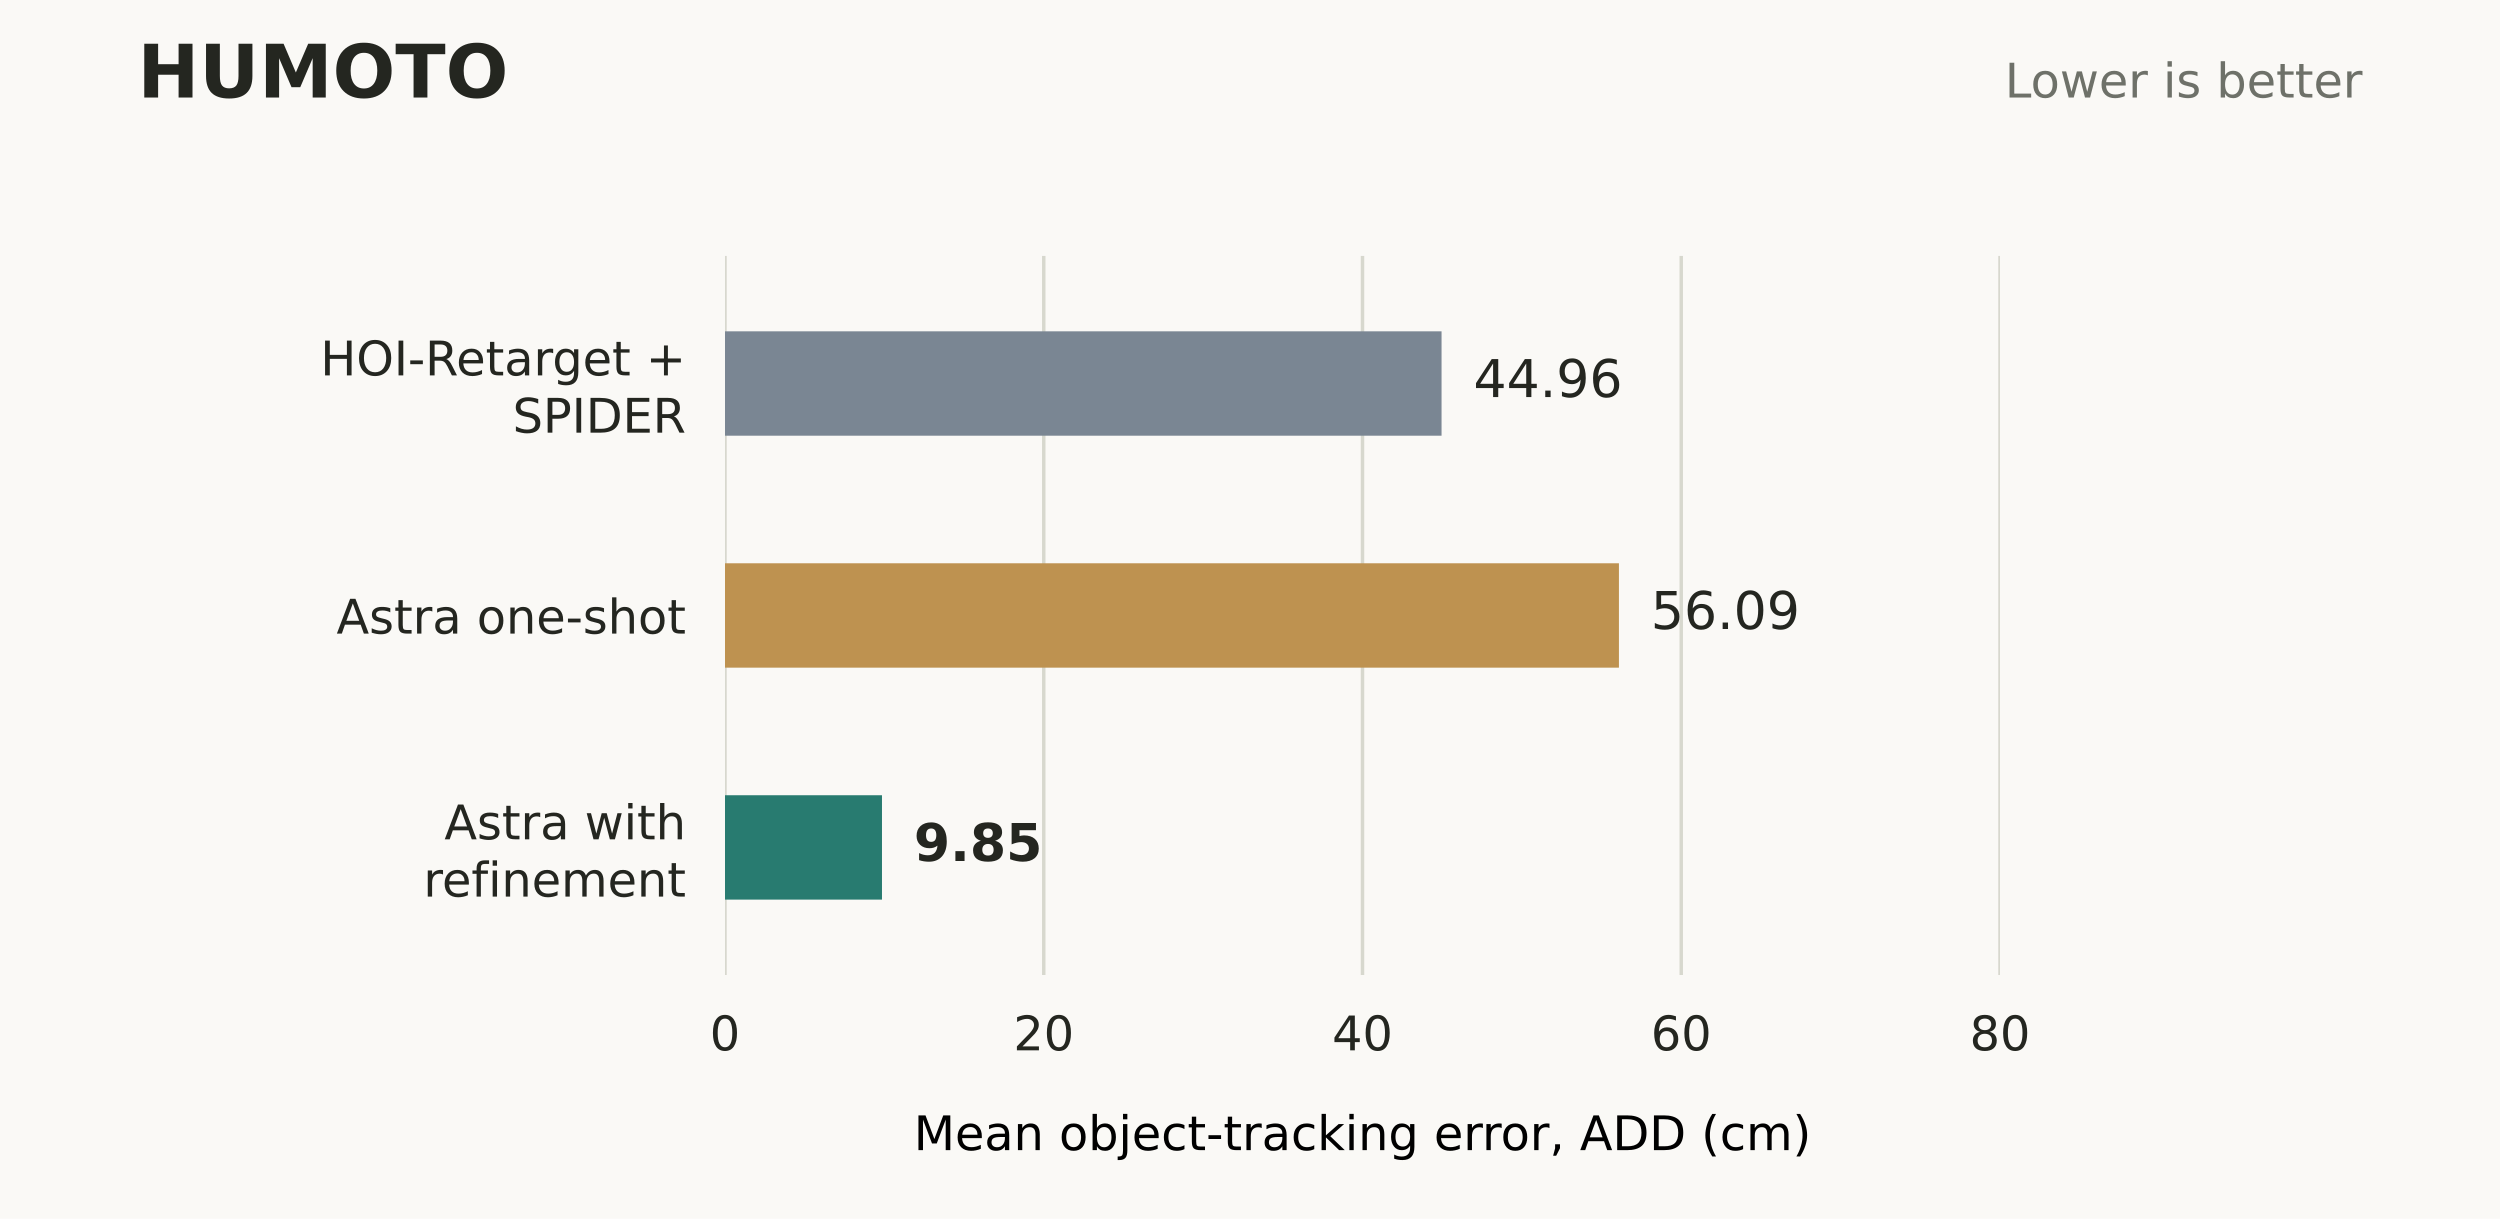
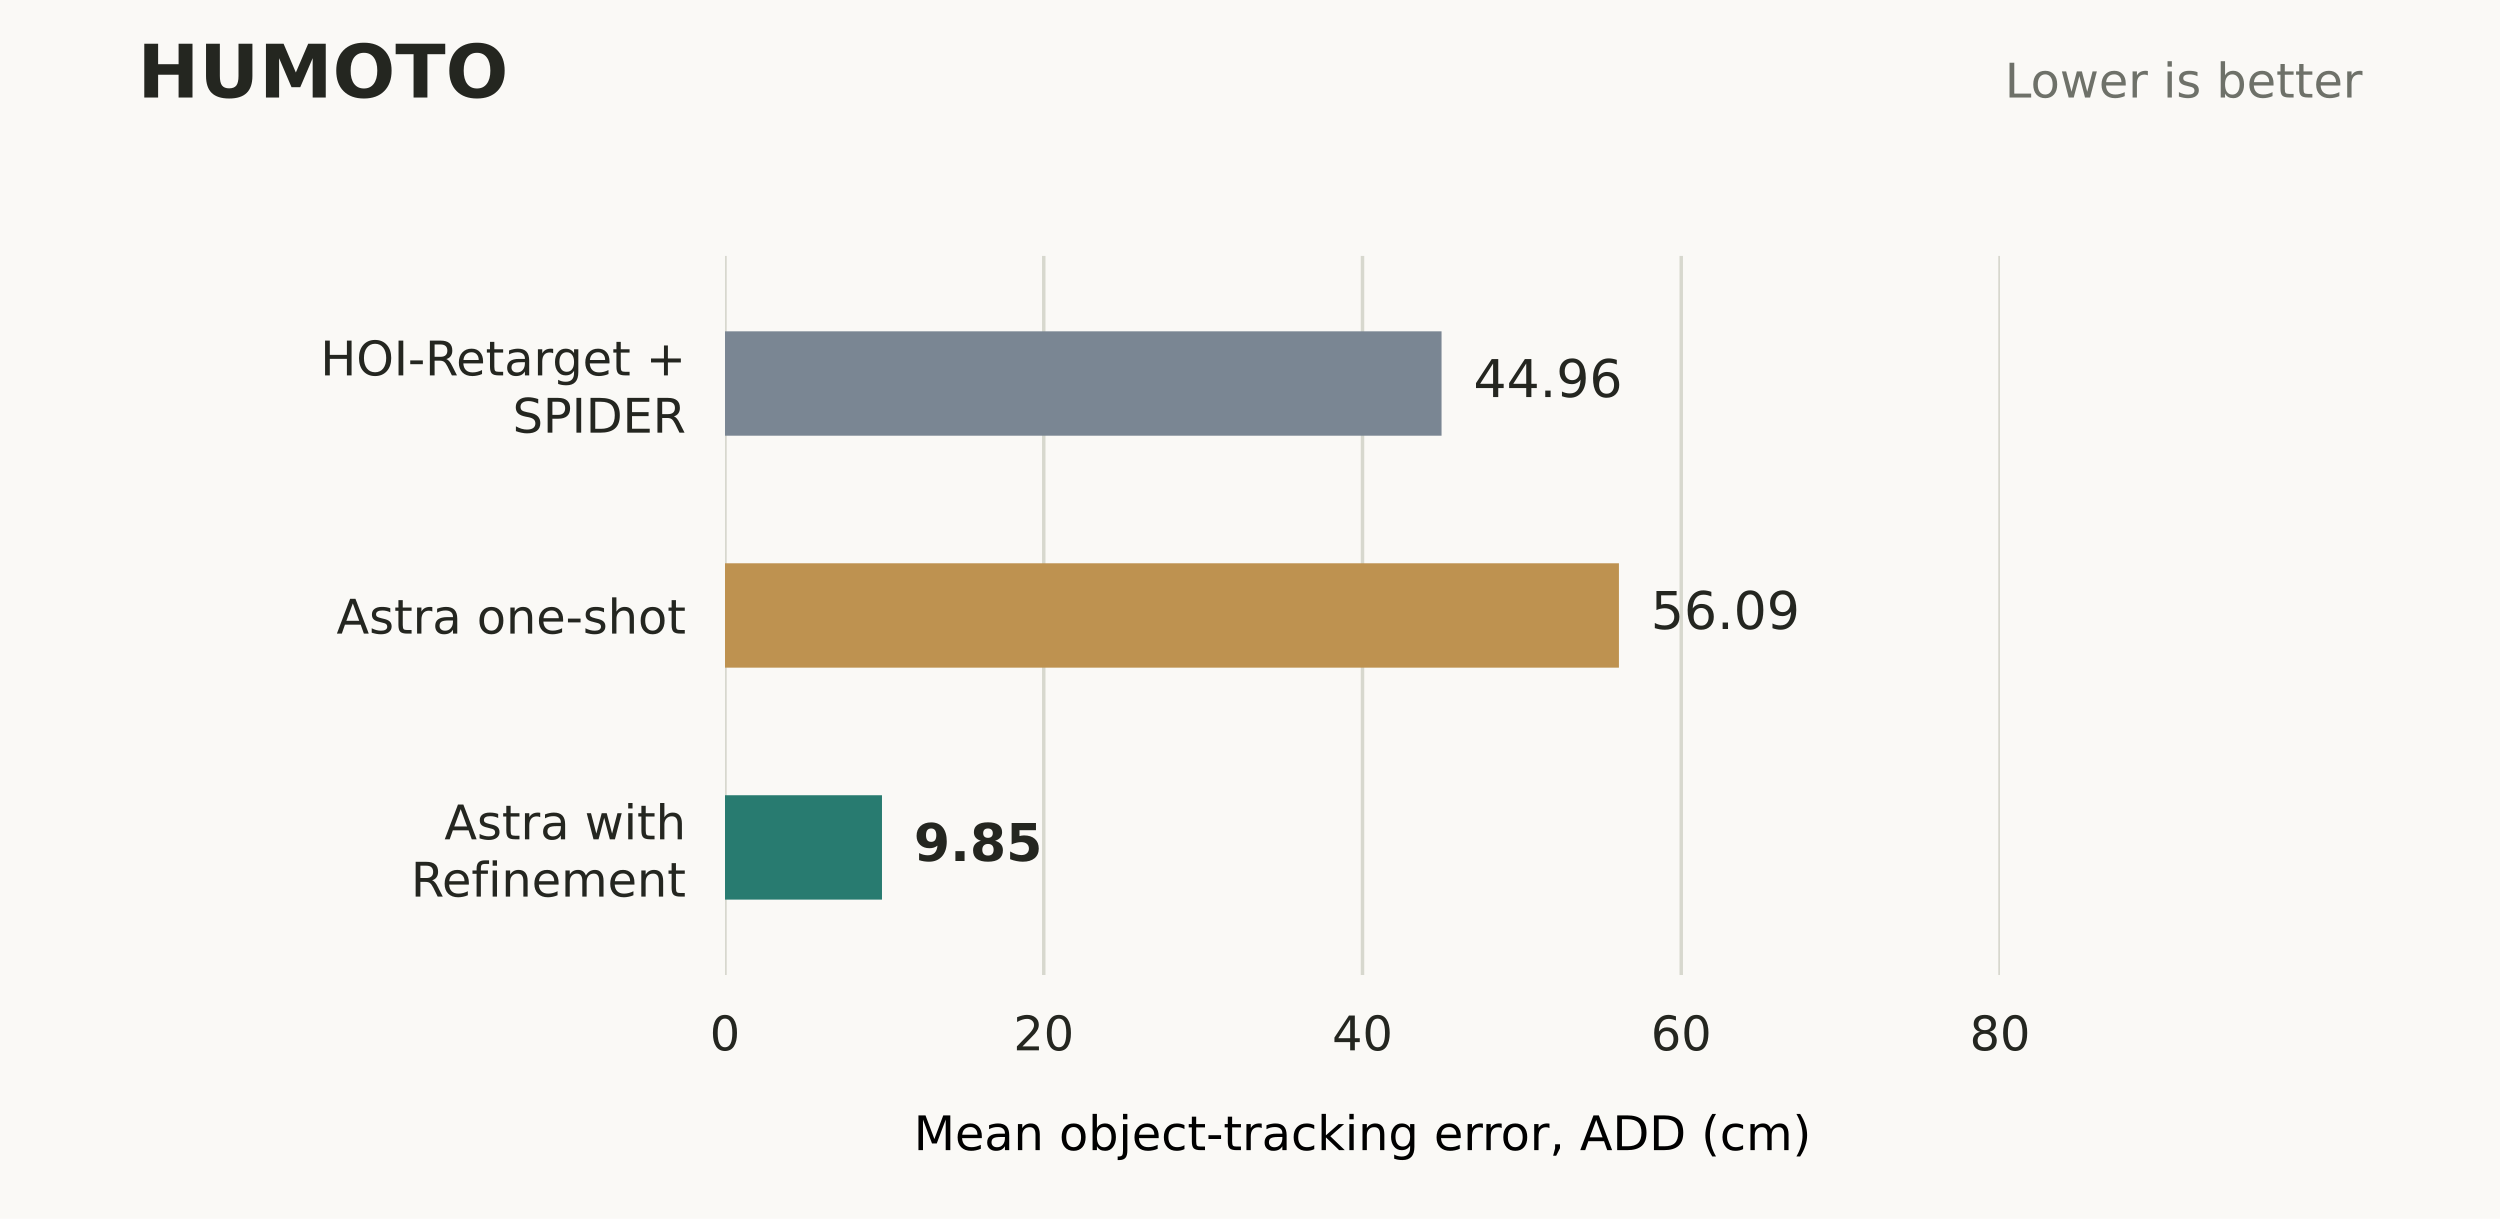
<svg xmlns="http://www.w3.org/2000/svg" width="576pt" height="280.8pt" viewBox="0 0 576 280.8" version="1.1">
  <defs>
    <style type="text/css">*{stroke-linejoin: round; stroke-linecap: butt}</style>
  </defs>
  <g id="figure_1">
    <g id="patch_1">
      <path d="M 0 280.8  L 576 280.8  L 576 0  L 0 0  z " style="fill: #faf9f6" />
    </g>
    <g id="axes_1">
      <g id="patch_2">
        <path d="M 167.04 224.64  L 460.8 224.64  L 460.8 58.968  L 167.04 58.968  z " style="fill: #faf9f6" />
      </g>
      <g id="matplotlib.axis_1">
        <g id="xtick_1">
          <g id="line2d_1">
            <path d="M 167.04 224.64  L 167.04 58.968  " clip-path="url(#p73d6c982b5)" style="fill: none; stroke: #d7d8ce; stroke-width: 0.8; stroke-linecap: square" />
          </g>
          <g id="line2d_2" />
          <g id="text_1">
            <text style="font-size: 11px; font-family: 'DejaVu Sans'; text-anchor: middle; fill: #242620" x="167.04" y="241.997" transform="rotate(-0 167.04 241.9974)">0</text>
          </g>
        </g>
        <g id="xtick_2">
          <g id="line2d_3">
            <path d="M 240.48 224.64  L 240.48 58.968  " clip-path="url(#p73d6c982b5)" style="fill: none; stroke: #d7d8ce; stroke-width: 0.8; stroke-linecap: square" />
          </g>
          <g id="line2d_4" />
          <g id="text_2">
            <text style="font-size: 11px; font-family: 'DejaVu Sans'; text-anchor: middle; fill: #242620" x="240.48" y="241.997" transform="rotate(-0 240.48 241.9974)">20</text>
          </g>
        </g>
        <g id="xtick_3">
          <g id="line2d_5">
            <path d="M 313.92 224.64  L 313.92 58.968  " clip-path="url(#p73d6c982b5)" style="fill: none; stroke: #d7d8ce; stroke-width: 0.8; stroke-linecap: square" />
          </g>
          <g id="line2d_6" />
          <g id="text_3">
            <text style="font-size: 11px; font-family: 'DejaVu Sans'; text-anchor: middle; fill: #242620" x="313.92" y="241.997" transform="rotate(-0 313.92 241.9974)">40</text>
          </g>
        </g>
        <g id="xtick_4">
          <g id="line2d_7">
            <path d="M 387.36 224.64  L 387.36 58.968  " clip-path="url(#p73d6c982b5)" style="fill: none; stroke: #d7d8ce; stroke-width: 0.8; stroke-linecap: square" />
          </g>
          <g id="line2d_8" />
          <g id="text_4">
            <text style="font-size: 11px; font-family: 'DejaVu Sans'; text-anchor: middle; fill: #242620" x="387.36" y="241.997" transform="rotate(-0 387.36 241.9974)">60</text>
          </g>
        </g>
        <g id="xtick_5">
          <g id="line2d_9">
            <path d="M 460.8 224.64  L 460.8 58.968  " clip-path="url(#p73d6c982b5)" style="fill: none; stroke: #d7d8ce; stroke-width: 0.8; stroke-linecap: square" />
          </g>
          <g id="line2d_10" />
          <g id="text_5">
            <text style="font-size: 11px; font-family: 'DejaVu Sans'; text-anchor: middle; fill: #242620" x="460.8" y="241.997" transform="rotate(-0 460.8 241.9974)">80</text>
          </g>
        </g>
        <g id="text_6">
          <text style="font-size: 11px; font-family: 'DejaVu Sans'; text-anchor: middle" x="313.92" y="264.998" transform="rotate(-0 313.92 264.9983)">Mean object-tracking error, ADD (cm)</text>
        </g>
      </g>
      <g id="matplotlib.axis_2">
        <g id="ytick_1">
          <g id="line2d_11" />
          <g id="text_7">
            <text style="font-size: 11px; font-family: 'DejaVu Sans'; fill: #242620" transform="translate(73.81609 86.48959)">HOI-Retarget +</text>
            <text style="font-size: 11px; font-family: 'DejaVu Sans'; fill: #242620" transform="translate(118.1152 99.69174)">SPIDER</text>
          </g>
        </g>
        <g id="ytick_2">
          <g id="line2d_12" />
          <g id="text_8">
            <text style="font-size: 11px; font-family: 'DejaVu Sans'; text-anchor: end; fill: #242620" x="158.04" y="145.983" transform="rotate(-0 158.04 145.9831)">Astra one-shot</text>
          </g>
        </g>
        <g id="ytick_3">
          <g id="line2d_13" />
          <g id="text_9">
            <text style="font-size: 11px; font-family: 'DejaVu Sans'; fill: #242620" transform="translate(102.3783 193.3748)">Astra with</text>
-             <text style="font-size: 11px; font-family: 'DejaVu Sans'; fill: #242620" transform="translate(97.55719 206.5778)">refinement</text>
+             <text style="font-size: 11px; font-family: 'DejaVu Sans'; fill: #242620" transform="translate(94.68688 206.5778)">Refinement</text>
          </g>
        </g>
      </g>
      <g id="patch_3">
        <path d="M 167.04 76.337  L 332.133 76.337  L 332.133 100.386  L 167.04 100.386  z " clip-path="url(#p73d6c982b5)" style="fill: #7a8693" />
      </g>
      <g id="patch_4">
        <path d="M 167.04 129.779  L 373.002 129.779  L 373.002 153.829  L 167.04 153.829  z " clip-path="url(#p73d6c982b5)" style="fill: #be9250" />
      </g>
      <g id="patch_5">
        <path d="M 167.04 183.222  L 203.209 183.222  L 203.209 207.271  L 167.04 207.271  z " clip-path="url(#p73d6c982b5)" style="fill: #287b70" />
      </g>
      <g id="text_10">
        <text style="font-size: 12px; font-family: 'DejaVu Sans'; text-anchor: start; fill: #242620" x="339.477" y="91.479" transform="rotate(-0 339.4771 91.47861)">44.96</text>
      </g>
      <g id="text_11">
        <text style="font-size: 12px; font-family: 'DejaVu Sans'; text-anchor: start; fill: #242620" x="380.346" y="144.921" transform="rotate(-0 380.3465 144.9212)">56.09</text>
      </g>
      <g id="text_12">
        <text style="font-weight: 700; font-size: 12px; font-family: 'DejaVu Sans'; text-anchor: start; fill: #242620" x="210.553" y="198.364" transform="rotate(-0 210.5532 198.3638)">9.85</text>
      </g>
    </g>
    <g id="text_13">
      <text style="font-weight: 700; font-size: 17px; font-family: 'DejaVu Sans'; text-anchor: start; fill: #242620" x="31.68" y="22.464" transform="rotate(-0 31.68 22.464)">HUMOTO</text>
    </g>
    <g id="text_14">
      <text style="font-size: 11px; font-family: 'DejaVu Sans'; text-anchor: end; fill: #6e7169" x="544.32" y="22.464" transform="rotate(-0 544.32 22.464)">Lower is better</text>
    </g>
  </g>
  <defs>
    <clipPath id="p73d6c982b5">
      <rect x="167.04" y="58.968" width="293.76" height="165.672" />
    </clipPath>
  </defs>
</svg>
